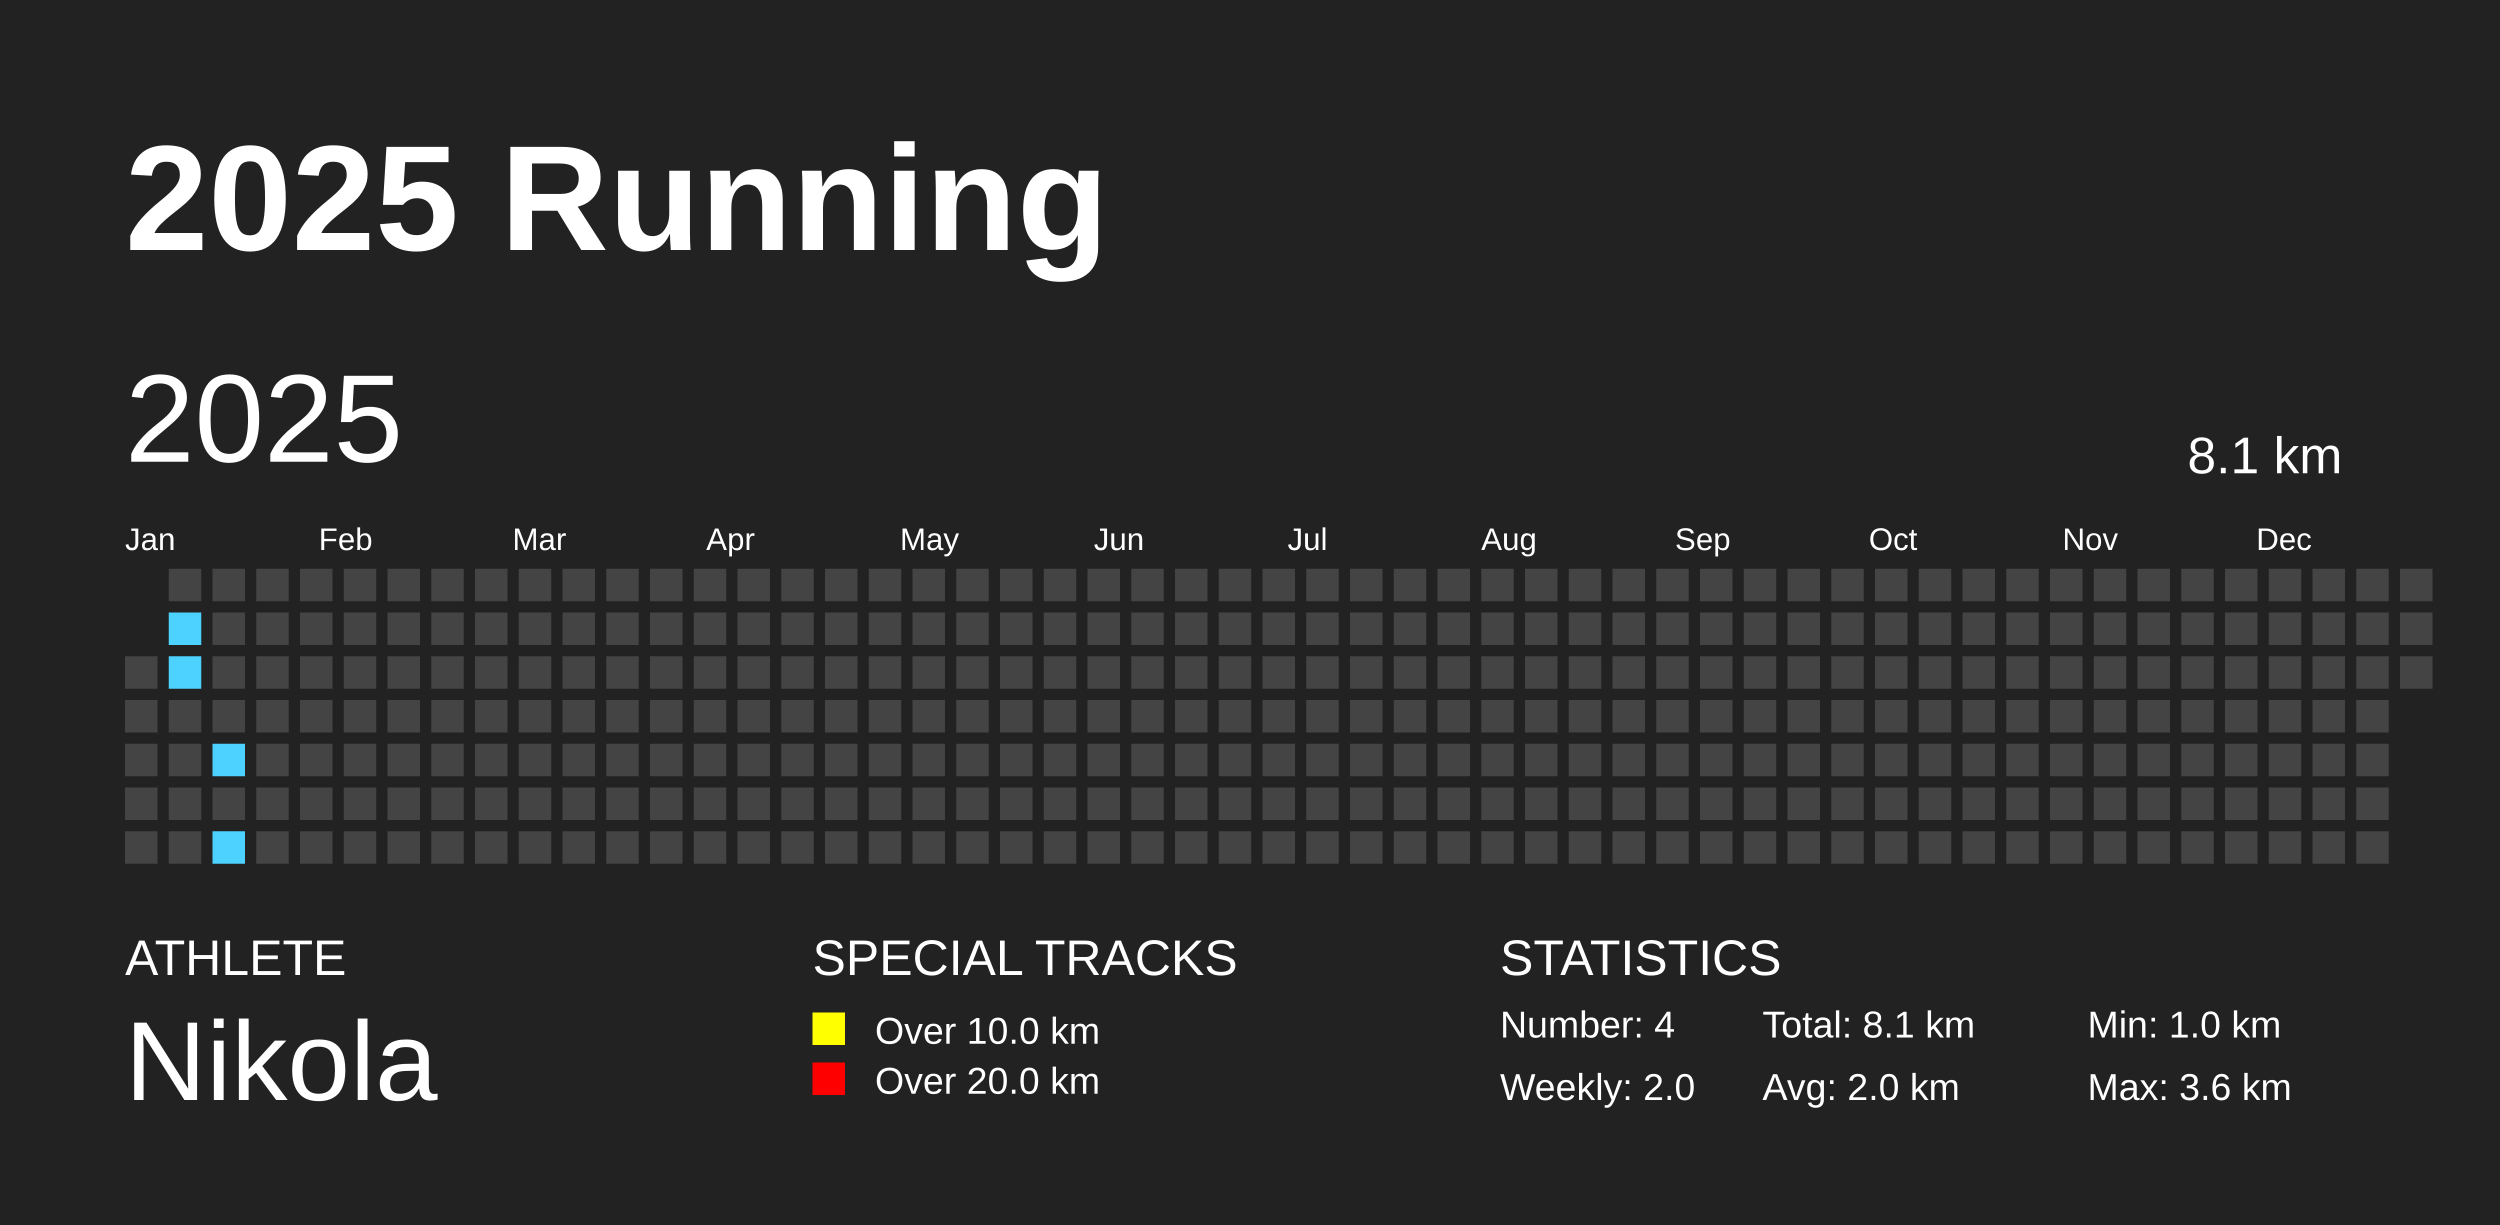
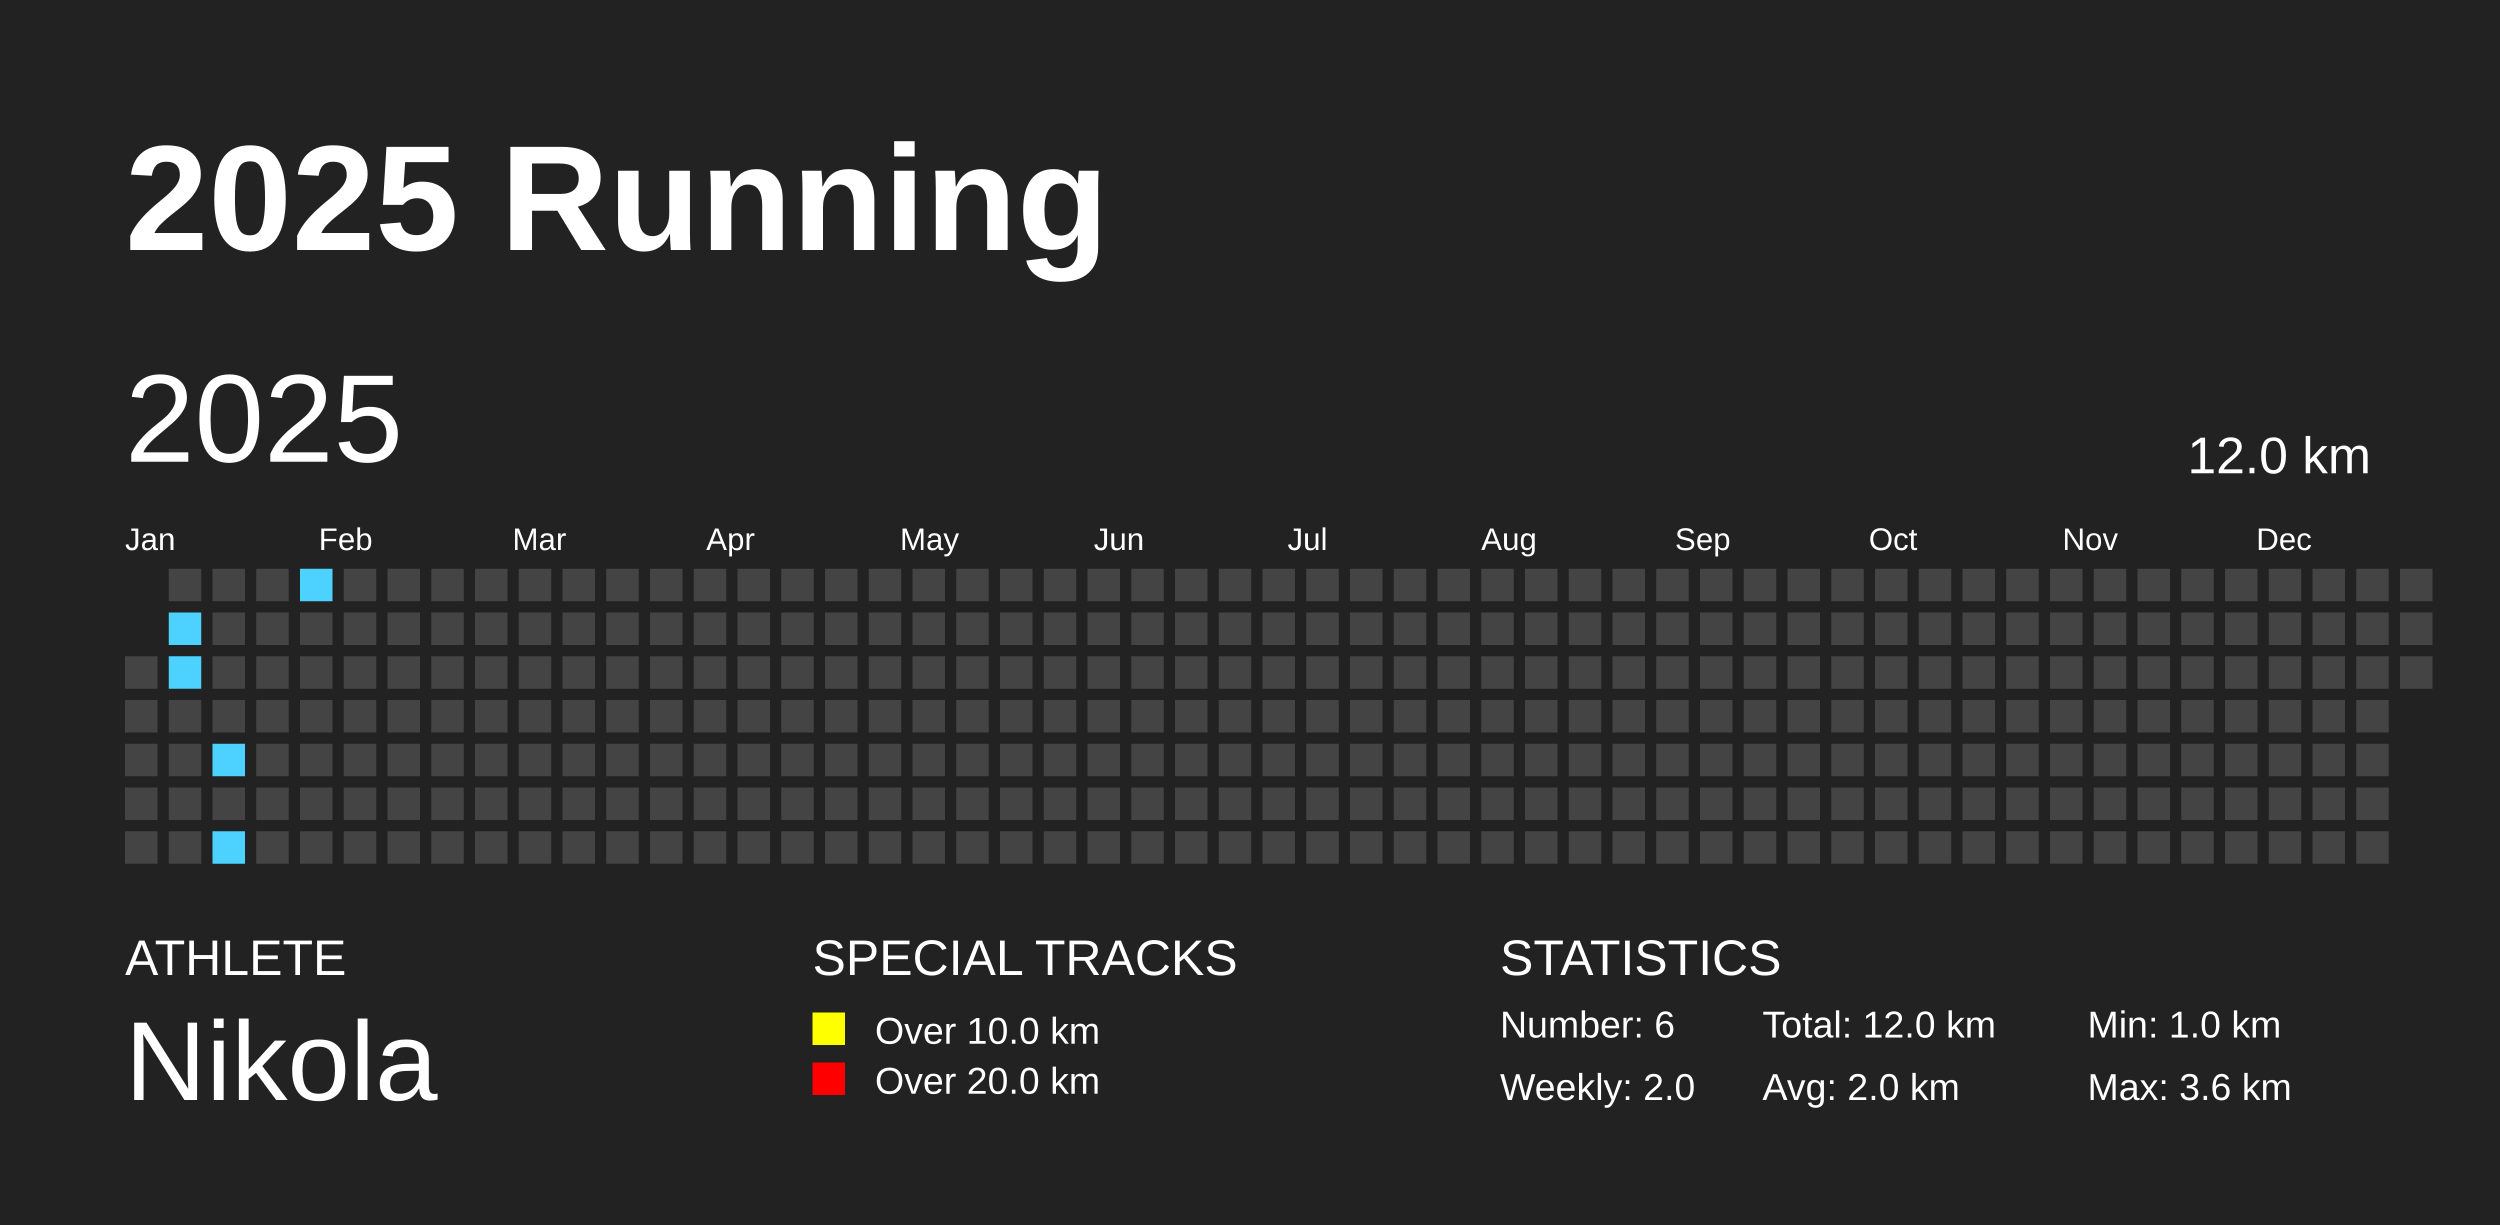
<svg xmlns="http://www.w3.org/2000/svg" baseProfile="full" height="98mm" version="1.1" viewBox="0,0,200,98" width="200mm">
  <defs />
  <rect fill="#222222" height="98" width="200" x="0" y="0" />
  <text fill="#FFFFFF" style="font-size:12px; font-family:Arial; font-weight:bold;" x="10" y="20">2025 Running</text>
  <text fill="#FFFFFF" style="font-size:4px; font-family:Arial" x="10" y="78">ATHLETE</text>
  <text fill="#FFFFFF" style="font-size:9px; font-family:Arial" x="10" y="88">Nikola</text>
  <text fill="#FFFFFF" style="font-size:4px; font-family:Arial" x="65" y="78">SPECIAL TRACKS</text>
  <rect fill="yellow" height="2.6" width="2.6" x="65" y="81" />
  <text fill="#FFFFFF" style="font-size:3px; font-family:Arial" x="70" y="83.5">Over 10.0 km</text>
  <rect fill="red" height="2.6" width="2.6" x="65" y="85" />
  <text fill="#FFFFFF" style="font-size:3px; font-family:Arial" x="70" y="87.5">Over 20.0 km</text>
  <text fill="#FFFFFF" style="font-size:4px; font-family:Arial" x="120" y="78">STATISTICS</text>
-   <text fill="#FFFFFF" style="font-size:3px; font-family:Arial" x="120" y="83">Number: 4</text>
+   <text fill="#FFFFFF" style="font-size:3px; font-family:Arial" x="120" y="83">Number: 6</text>
  <text fill="#FFFFFF" style="font-size:3px; font-family:Arial" x="120" y="88">Weekly: 2.0</text>
-   <text fill="#FFFFFF" style="font-size:3px; font-family:Arial" x="141" y="83">Total: 8.1 km</text>
+   <text fill="#FFFFFF" style="font-size:3px; font-family:Arial" x="141" y="83">Total: 12.0 km</text>
  <text fill="#FFFFFF" style="font-size:3px; font-family:Arial" x="141" y="88">Avg: 2.0 km</text>
  <text fill="#FFFFFF" style="font-size:3px; font-family:Arial" x="167" y="83">Min: 1.0 km</text>
  <text fill="#FFFFFF" style="font-size:3px; font-family:Arial" x="167" y="88">Max: 3.6 km</text>
  <text dominant-baseline="hanging" fill="#FFFFFF" style="font-size:10.0px; font-family:Arial;" x="10" y="30">2025</text>
-   <text dominant-baseline="hanging" fill="#FFFFFF" style="font-size:4.125px; font-family:Arial;" x="175" y="35">8.1 km</text>
+   <text dominant-baseline="hanging" fill="#FFFFFF" style="font-size:4.125px; font-family:Arial;" x="175" y="35">12.0 km</text>
  <text fill="#FFFFFF" style="font-size:2.5px; font-family:Arial" x="10.0" y="44">Jan</text>
  <text fill="#FFFFFF" style="font-size:2.5px; font-family:Arial" x="25.5" y="44">Feb</text>
  <text fill="#FFFFFF" style="font-size:2.5px; font-family:Arial" x="41.0" y="44">Mar</text>
  <text fill="#FFFFFF" style="font-size:2.5px; font-family:Arial" x="56.5" y="44">Apr</text>
  <text fill="#FFFFFF" style="font-size:2.5px; font-family:Arial" x="72.0" y="44">May</text>
  <text fill="#FFFFFF" style="font-size:2.5px; font-family:Arial" x="87.5" y="44">Jun</text>
  <text fill="#FFFFFF" style="font-size:2.5px; font-family:Arial" x="103.0" y="44">Jul</text>
  <text fill="#FFFFFF" style="font-size:2.5px; font-family:Arial" x="118.5" y="44">Aug</text>
  <text fill="#FFFFFF" style="font-size:2.5px; font-family:Arial" x="134.0" y="44">Sep</text>
  <text fill="#FFFFFF" style="font-size:2.5px; font-family:Arial" x="149.5" y="44">Oct</text>
  <text fill="#FFFFFF" style="font-size:2.5px; font-family:Arial" x="165.0" y="44">Nov</text>
  <text fill="#FFFFFF" style="font-size:2.5px; font-family:Arial" x="180.5" y="44">Dec</text>
  <rect fill="#444444" height="2.6" width="2.6" x="10.0" y="52.5" />
  <rect fill="#444444" height="2.6" width="2.6" x="10.0" y="56.0" />
  <rect fill="#444444" height="2.6" width="2.6" x="10.0" y="59.5" />
  <rect fill="#444444" height="2.6" width="2.6" x="10.0" y="63.0" />
  <rect fill="#444444" height="2.6" width="2.6" x="10.0" y="66.5" />
  <rect fill="#444444" height="2.6" width="2.6" x="13.5" y="45.5" />
  <rect fill="#4DD2FF" height="2.6" width="2.6" x="13.5" y="49.0" />
  <rect fill="#4DD2FF" height="2.6" width="2.6" x="13.5" y="52.5" />
  <rect fill="#444444" height="2.6" width="2.6" x="13.5" y="56.0" />
  <rect fill="#444444" height="2.6" width="2.6" x="13.5" y="59.5" />
  <rect fill="#444444" height="2.6" width="2.6" x="13.5" y="63.0" />
  <rect fill="#444444" height="2.6" width="2.6" x="13.5" y="66.5" />
  <rect fill="#444444" height="2.6" width="2.6" x="17.0" y="45.5" />
  <rect fill="#444444" height="2.6" width="2.6" x="17.0" y="49.0" />
  <rect fill="#444444" height="2.6" width="2.6" x="17.0" y="52.5" />
  <rect fill="#444444" height="2.6" width="2.6" x="17.0" y="56.0" />
  <rect fill="#4DD2FF" height="2.6" width="2.6" x="17.0" y="59.5" />
  <rect fill="#444444" height="2.6" width="2.6" x="17.0" y="63.0" />
  <rect fill="#4DD2FF" height="2.6" width="2.6" x="17.0" y="66.5" />
  <rect fill="#444444" height="2.6" width="2.6" x="20.5" y="45.5" />
  <rect fill="#444444" height="2.6" width="2.6" x="20.5" y="49.0" />
  <rect fill="#444444" height="2.6" width="2.6" x="20.5" y="52.5" />
  <rect fill="#444444" height="2.6" width="2.6" x="20.5" y="56.0" />
  <rect fill="#444444" height="2.6" width="2.6" x="20.5" y="59.5" />
  <rect fill="#444444" height="2.6" width="2.6" x="20.5" y="63.0" />
  <rect fill="#444444" height="2.6" width="2.6" x="20.5" y="66.5" />
-   <rect fill="#444444" height="2.6" width="2.6" x="24.0" y="45.5" />
+   <rect fill="#4DD2FF" height="2.6" width="2.6" x="24.0" y="45.5" />
  <rect fill="#444444" height="2.6" width="2.6" x="24.0" y="49.0" />
  <rect fill="#444444" height="2.6" width="2.6" x="24.0" y="52.5" />
  <rect fill="#444444" height="2.6" width="2.6" x="24.0" y="56.0" />
  <rect fill="#444444" height="2.6" width="2.6" x="24.0" y="59.5" />
  <rect fill="#444444" height="2.6" width="2.6" x="24.0" y="63.0" />
  <rect fill="#444444" height="2.6" width="2.6" x="24.0" y="66.5" />
  <rect fill="#444444" height="2.6" width="2.6" x="27.5" y="45.5" />
  <rect fill="#444444" height="2.6" width="2.6" x="27.5" y="49.0" />
  <rect fill="#444444" height="2.6" width="2.6" x="27.5" y="52.5" />
  <rect fill="#444444" height="2.6" width="2.6" x="27.5" y="56.0" />
  <rect fill="#444444" height="2.6" width="2.6" x="27.5" y="59.5" />
  <rect fill="#444444" height="2.6" width="2.6" x="27.5" y="63.0" />
  <rect fill="#444444" height="2.6" width="2.6" x="27.5" y="66.5" />
  <rect fill="#444444" height="2.6" width="2.6" x="31.0" y="45.5" />
  <rect fill="#444444" height="2.6" width="2.6" x="31.0" y="49.0" />
  <rect fill="#444444" height="2.6" width="2.6" x="31.0" y="52.5" />
  <rect fill="#444444" height="2.6" width="2.6" x="31.0" y="56.0" />
  <rect fill="#444444" height="2.6" width="2.6" x="31.0" y="59.5" />
  <rect fill="#444444" height="2.6" width="2.6" x="31.0" y="63.0" />
  <rect fill="#444444" height="2.6" width="2.6" x="31.0" y="66.5" />
  <rect fill="#444444" height="2.6" width="2.6" x="34.5" y="45.5" />
  <rect fill="#444444" height="2.6" width="2.6" x="34.5" y="49.0" />
  <rect fill="#444444" height="2.6" width="2.6" x="34.5" y="52.5" />
  <rect fill="#444444" height="2.6" width="2.6" x="34.5" y="56.0" />
  <rect fill="#444444" height="2.6" width="2.6" x="34.5" y="59.5" />
  <rect fill="#444444" height="2.6" width="2.6" x="34.5" y="63.0" />
  <rect fill="#444444" height="2.6" width="2.6" x="34.5" y="66.5" />
  <rect fill="#444444" height="2.6" width="2.6" x="38.0" y="45.5" />
  <rect fill="#444444" height="2.6" width="2.6" x="38.0" y="49.0" />
  <rect fill="#444444" height="2.6" width="2.6" x="38.0" y="52.5" />
  <rect fill="#444444" height="2.6" width="2.6" x="38.0" y="56.0" />
  <rect fill="#444444" height="2.6" width="2.6" x="38.0" y="59.5" />
  <rect fill="#444444" height="2.6" width="2.6" x="38.0" y="63.0" />
  <rect fill="#444444" height="2.6" width="2.6" x="38.0" y="66.5" />
  <rect fill="#444444" height="2.6" width="2.6" x="41.5" y="45.5" />
  <rect fill="#444444" height="2.6" width="2.6" x="41.5" y="49.0" />
  <rect fill="#444444" height="2.6" width="2.6" x="41.5" y="52.5" />
  <rect fill="#444444" height="2.6" width="2.6" x="41.5" y="56.0" />
  <rect fill="#444444" height="2.6" width="2.6" x="41.5" y="59.5" />
  <rect fill="#444444" height="2.6" width="2.6" x="41.5" y="63.0" />
  <rect fill="#444444" height="2.6" width="2.6" x="41.5" y="66.5" />
  <rect fill="#444444" height="2.6" width="2.6" x="45.0" y="45.5" />
  <rect fill="#444444" height="2.6" width="2.6" x="45.0" y="49.0" />
  <rect fill="#444444" height="2.6" width="2.6" x="45.0" y="52.5" />
  <rect fill="#444444" height="2.6" width="2.6" x="45.0" y="56.0" />
  <rect fill="#444444" height="2.6" width="2.6" x="45.0" y="59.5" />
  <rect fill="#444444" height="2.6" width="2.6" x="45.0" y="63.0" />
  <rect fill="#444444" height="2.6" width="2.6" x="45.0" y="66.5" />
  <rect fill="#444444" height="2.6" width="2.6" x="48.5" y="45.5" />
  <rect fill="#444444" height="2.6" width="2.6" x="48.5" y="49.0" />
  <rect fill="#444444" height="2.6" width="2.6" x="48.5" y="52.5" />
  <rect fill="#444444" height="2.6" width="2.6" x="48.5" y="56.0" />
  <rect fill="#444444" height="2.6" width="2.6" x="48.5" y="59.5" />
  <rect fill="#444444" height="2.6" width="2.6" x="48.5" y="63.0" />
  <rect fill="#444444" height="2.6" width="2.6" x="48.5" y="66.5" />
  <rect fill="#444444" height="2.6" width="2.6" x="52.0" y="45.5" />
  <rect fill="#444444" height="2.6" width="2.6" x="52.0" y="49.0" />
  <rect fill="#444444" height="2.6" width="2.6" x="52.0" y="52.5" />
  <rect fill="#444444" height="2.6" width="2.6" x="52.0" y="56.0" />
  <rect fill="#444444" height="2.6" width="2.6" x="52.0" y="59.5" />
  <rect fill="#444444" height="2.6" width="2.6" x="52.0" y="63.0" />
  <rect fill="#444444" height="2.6" width="2.6" x="52.0" y="66.5" />
  <rect fill="#444444" height="2.6" width="2.6" x="55.5" y="45.5" />
  <rect fill="#444444" height="2.6" width="2.6" x="55.5" y="49.0" />
  <rect fill="#444444" height="2.6" width="2.6" x="55.5" y="52.5" />
  <rect fill="#444444" height="2.6" width="2.6" x="55.5" y="56.0" />
  <rect fill="#444444" height="2.6" width="2.6" x="55.5" y="59.5" />
  <rect fill="#444444" height="2.6" width="2.6" x="55.5" y="63.0" />
  <rect fill="#444444" height="2.6" width="2.6" x="55.5" y="66.5" />
  <rect fill="#444444" height="2.6" width="2.6" x="59.0" y="45.5" />
  <rect fill="#444444" height="2.6" width="2.6" x="59.0" y="49.0" />
  <rect fill="#444444" height="2.6" width="2.6" x="59.0" y="52.5" />
  <rect fill="#444444" height="2.6" width="2.6" x="59.0" y="56.0" />
  <rect fill="#444444" height="2.6" width="2.6" x="59.0" y="59.5" />
  <rect fill="#444444" height="2.6" width="2.6" x="59.0" y="63.0" />
  <rect fill="#444444" height="2.6" width="2.6" x="59.0" y="66.5" />
  <rect fill="#444444" height="2.6" width="2.6" x="62.5" y="45.5" />
  <rect fill="#444444" height="2.6" width="2.6" x="62.5" y="49.0" />
  <rect fill="#444444" height="2.6" width="2.6" x="62.5" y="52.5" />
  <rect fill="#444444" height="2.6" width="2.6" x="62.5" y="56.0" />
  <rect fill="#444444" height="2.6" width="2.6" x="62.5" y="59.5" />
  <rect fill="#444444" height="2.6" width="2.6" x="62.5" y="63.0" />
  <rect fill="#444444" height="2.6" width="2.6" x="62.5" y="66.5" />
  <rect fill="#444444" height="2.6" width="2.6" x="66.0" y="45.5" />
  <rect fill="#444444" height="2.6" width="2.6" x="66.0" y="49.0" />
  <rect fill="#444444" height="2.6" width="2.6" x="66.0" y="52.5" />
  <rect fill="#444444" height="2.6" width="2.6" x="66.0" y="56.0" />
  <rect fill="#444444" height="2.6" width="2.6" x="66.0" y="59.5" />
  <rect fill="#444444" height="2.6" width="2.6" x="66.0" y="63.0" />
  <rect fill="#444444" height="2.6" width="2.6" x="66.0" y="66.5" />
  <rect fill="#444444" height="2.6" width="2.6" x="69.5" y="45.5" />
  <rect fill="#444444" height="2.6" width="2.6" x="69.5" y="49.0" />
  <rect fill="#444444" height="2.6" width="2.6" x="69.5" y="52.5" />
  <rect fill="#444444" height="2.6" width="2.6" x="69.5" y="56.0" />
  <rect fill="#444444" height="2.6" width="2.6" x="69.5" y="59.5" />
  <rect fill="#444444" height="2.6" width="2.6" x="69.5" y="63.0" />
  <rect fill="#444444" height="2.6" width="2.6" x="69.5" y="66.5" />
  <rect fill="#444444" height="2.6" width="2.6" x="73.0" y="45.5" />
  <rect fill="#444444" height="2.6" width="2.6" x="73.0" y="49.0" />
  <rect fill="#444444" height="2.6" width="2.6" x="73.0" y="52.5" />
  <rect fill="#444444" height="2.6" width="2.6" x="73.0" y="56.0" />
  <rect fill="#444444" height="2.6" width="2.6" x="73.0" y="59.5" />
  <rect fill="#444444" height="2.6" width="2.6" x="73.0" y="63.0" />
  <rect fill="#444444" height="2.6" width="2.6" x="73.0" y="66.5" />
  <rect fill="#444444" height="2.6" width="2.6" x="76.5" y="45.5" />
  <rect fill="#444444" height="2.6" width="2.6" x="76.5" y="49.0" />
  <rect fill="#444444" height="2.6" width="2.6" x="76.5" y="52.5" />
  <rect fill="#444444" height="2.6" width="2.6" x="76.5" y="56.0" />
  <rect fill="#444444" height="2.6" width="2.6" x="76.5" y="59.5" />
  <rect fill="#444444" height="2.6" width="2.6" x="76.5" y="63.0" />
  <rect fill="#444444" height="2.6" width="2.6" x="76.5" y="66.5" />
  <rect fill="#444444" height="2.6" width="2.6" x="80.0" y="45.5" />
  <rect fill="#444444" height="2.6" width="2.6" x="80.0" y="49.0" />
  <rect fill="#444444" height="2.6" width="2.6" x="80.0" y="52.5" />
  <rect fill="#444444" height="2.6" width="2.6" x="80.0" y="56.0" />
  <rect fill="#444444" height="2.6" width="2.6" x="80.0" y="59.5" />
  <rect fill="#444444" height="2.6" width="2.6" x="80.0" y="63.0" />
  <rect fill="#444444" height="2.6" width="2.6" x="80.0" y="66.5" />
  <rect fill="#444444" height="2.6" width="2.6" x="83.5" y="45.5" />
  <rect fill="#444444" height="2.6" width="2.6" x="83.5" y="49.0" />
  <rect fill="#444444" height="2.6" width="2.6" x="83.5" y="52.5" />
  <rect fill="#444444" height="2.6" width="2.6" x="83.5" y="56.0" />
  <rect fill="#444444" height="2.6" width="2.6" x="83.5" y="59.5" />
  <rect fill="#444444" height="2.6" width="2.6" x="83.5" y="63.0" />
  <rect fill="#444444" height="2.6" width="2.6" x="83.5" y="66.5" />
  <rect fill="#444444" height="2.6" width="2.6" x="87.0" y="45.5" />
  <rect fill="#444444" height="2.6" width="2.6" x="87.0" y="49.0" />
  <rect fill="#444444" height="2.6" width="2.6" x="87.0" y="52.5" />
  <rect fill="#444444" height="2.6" width="2.6" x="87.0" y="56.0" />
  <rect fill="#444444" height="2.6" width="2.6" x="87.0" y="59.5" />
  <rect fill="#444444" height="2.6" width="2.6" x="87.0" y="63.0" />
  <rect fill="#444444" height="2.6" width="2.6" x="87.0" y="66.5" />
  <rect fill="#444444" height="2.6" width="2.6" x="90.5" y="45.5" />
  <rect fill="#444444" height="2.6" width="2.6" x="90.5" y="49.0" />
  <rect fill="#444444" height="2.6" width="2.6" x="90.5" y="52.5" />
  <rect fill="#444444" height="2.6" width="2.6" x="90.5" y="56.0" />
  <rect fill="#444444" height="2.6" width="2.6" x="90.5" y="59.5" />
  <rect fill="#444444" height="2.6" width="2.6" x="90.5" y="63.0" />
  <rect fill="#444444" height="2.6" width="2.6" x="90.5" y="66.5" />
  <rect fill="#444444" height="2.6" width="2.6" x="94.0" y="45.5" />
  <rect fill="#444444" height="2.6" width="2.6" x="94.0" y="49.0" />
  <rect fill="#444444" height="2.6" width="2.6" x="94.0" y="52.5" />
  <rect fill="#444444" height="2.6" width="2.6" x="94.0" y="56.0" />
  <rect fill="#444444" height="2.6" width="2.6" x="94.0" y="59.5" />
  <rect fill="#444444" height="2.6" width="2.6" x="94.0" y="63.0" />
  <rect fill="#444444" height="2.6" width="2.6" x="94.0" y="66.5" />
  <rect fill="#444444" height="2.6" width="2.6" x="97.5" y="45.5" />
  <rect fill="#444444" height="2.6" width="2.6" x="97.5" y="49.0" />
  <rect fill="#444444" height="2.6" width="2.6" x="97.5" y="52.5" />
  <rect fill="#444444" height="2.6" width="2.6" x="97.5" y="56.0" />
  <rect fill="#444444" height="2.6" width="2.6" x="97.5" y="59.5" />
  <rect fill="#444444" height="2.6" width="2.6" x="97.5" y="63.0" />
  <rect fill="#444444" height="2.6" width="2.6" x="97.5" y="66.5" />
  <rect fill="#444444" height="2.6" width="2.6" x="101.0" y="45.5" />
  <rect fill="#444444" height="2.6" width="2.6" x="101.0" y="49.0" />
  <rect fill="#444444" height="2.6" width="2.6" x="101.0" y="52.5" />
  <rect fill="#444444" height="2.6" width="2.6" x="101.0" y="56.0" />
  <rect fill="#444444" height="2.6" width="2.6" x="101.0" y="59.5" />
  <rect fill="#444444" height="2.6" width="2.6" x="101.0" y="63.0" />
  <rect fill="#444444" height="2.6" width="2.6" x="101.0" y="66.5" />
  <rect fill="#444444" height="2.6" width="2.6" x="104.5" y="45.5" />
  <rect fill="#444444" height="2.6" width="2.6" x="104.5" y="49.0" />
  <rect fill="#444444" height="2.6" width="2.6" x="104.5" y="52.5" />
  <rect fill="#444444" height="2.6" width="2.6" x="104.5" y="56.0" />
  <rect fill="#444444" height="2.6" width="2.6" x="104.5" y="59.5" />
  <rect fill="#444444" height="2.6" width="2.6" x="104.5" y="63.0" />
  <rect fill="#444444" height="2.6" width="2.6" x="104.5" y="66.5" />
  <rect fill="#444444" height="2.6" width="2.6" x="108.0" y="45.5" />
  <rect fill="#444444" height="2.6" width="2.6" x="108.0" y="49.0" />
  <rect fill="#444444" height="2.6" width="2.6" x="108.0" y="52.5" />
  <rect fill="#444444" height="2.6" width="2.6" x="108.0" y="56.0" />
  <rect fill="#444444" height="2.6" width="2.6" x="108.0" y="59.5" />
  <rect fill="#444444" height="2.6" width="2.6" x="108.0" y="63.0" />
  <rect fill="#444444" height="2.6" width="2.6" x="108.0" y="66.5" />
  <rect fill="#444444" height="2.6" width="2.6" x="111.5" y="45.5" />
  <rect fill="#444444" height="2.6" width="2.6" x="111.5" y="49.0" />
  <rect fill="#444444" height="2.6" width="2.6" x="111.5" y="52.5" />
  <rect fill="#444444" height="2.6" width="2.6" x="111.5" y="56.0" />
  <rect fill="#444444" height="2.6" width="2.6" x="111.5" y="59.5" />
  <rect fill="#444444" height="2.6" width="2.6" x="111.5" y="63.0" />
  <rect fill="#444444" height="2.6" width="2.6" x="111.5" y="66.5" />
  <rect fill="#444444" height="2.6" width="2.6" x="115.0" y="45.5" />
  <rect fill="#444444" height="2.6" width="2.6" x="115.0" y="49.0" />
  <rect fill="#444444" height="2.6" width="2.6" x="115.0" y="52.5" />
  <rect fill="#444444" height="2.6" width="2.6" x="115.0" y="56.0" />
  <rect fill="#444444" height="2.6" width="2.6" x="115.0" y="59.5" />
  <rect fill="#444444" height="2.6" width="2.6" x="115.0" y="63.0" />
  <rect fill="#444444" height="2.6" width="2.6" x="115.0" y="66.5" />
  <rect fill="#444444" height="2.6" width="2.6" x="118.5" y="45.5" />
  <rect fill="#444444" height="2.6" width="2.6" x="118.5" y="49.0" />
  <rect fill="#444444" height="2.6" width="2.6" x="118.5" y="52.5" />
  <rect fill="#444444" height="2.6" width="2.6" x="118.5" y="56.0" />
  <rect fill="#444444" height="2.6" width="2.6" x="118.5" y="59.5" />
  <rect fill="#444444" height="2.6" width="2.6" x="118.5" y="63.0" />
  <rect fill="#444444" height="2.6" width="2.6" x="118.5" y="66.5" />
  <rect fill="#444444" height="2.6" width="2.6" x="122.0" y="45.5" />
  <rect fill="#444444" height="2.6" width="2.6" x="122.0" y="49.0" />
  <rect fill="#444444" height="2.6" width="2.6" x="122.0" y="52.5" />
  <rect fill="#444444" height="2.6" width="2.6" x="122.0" y="56.0" />
  <rect fill="#444444" height="2.6" width="2.6" x="122.0" y="59.5" />
  <rect fill="#444444" height="2.6" width="2.6" x="122.0" y="63.0" />
  <rect fill="#444444" height="2.6" width="2.6" x="122.0" y="66.5" />
  <rect fill="#444444" height="2.6" width="2.6" x="125.5" y="45.5" />
  <rect fill="#444444" height="2.6" width="2.6" x="125.5" y="49.0" />
  <rect fill="#444444" height="2.6" width="2.6" x="125.5" y="52.5" />
  <rect fill="#444444" height="2.6" width="2.6" x="125.5" y="56.0" />
  <rect fill="#444444" height="2.6" width="2.6" x="125.5" y="59.5" />
  <rect fill="#444444" height="2.6" width="2.6" x="125.5" y="63.0" />
  <rect fill="#444444" height="2.6" width="2.6" x="125.5" y="66.5" />
  <rect fill="#444444" height="2.6" width="2.6" x="129.0" y="45.5" />
  <rect fill="#444444" height="2.6" width="2.6" x="129.0" y="49.0" />
  <rect fill="#444444" height="2.6" width="2.6" x="129.0" y="52.5" />
  <rect fill="#444444" height="2.6" width="2.6" x="129.0" y="56.0" />
  <rect fill="#444444" height="2.6" width="2.6" x="129.0" y="59.5" />
  <rect fill="#444444" height="2.6" width="2.6" x="129.0" y="63.0" />
  <rect fill="#444444" height="2.6" width="2.6" x="129.0" y="66.5" />
  <rect fill="#444444" height="2.6" width="2.6" x="132.5" y="45.5" />
  <rect fill="#444444" height="2.6" width="2.6" x="132.5" y="49.0" />
  <rect fill="#444444" height="2.6" width="2.6" x="132.5" y="52.5" />
  <rect fill="#444444" height="2.6" width="2.6" x="132.5" y="56.0" />
  <rect fill="#444444" height="2.6" width="2.6" x="132.5" y="59.5" />
  <rect fill="#444444" height="2.6" width="2.6" x="132.5" y="63.0" />
  <rect fill="#444444" height="2.6" width="2.6" x="132.5" y="66.5" />
  <rect fill="#444444" height="2.6" width="2.6" x="136.0" y="45.5" />
  <rect fill="#444444" height="2.6" width="2.6" x="136.0" y="49.0" />
  <rect fill="#444444" height="2.6" width="2.6" x="136.0" y="52.5" />
  <rect fill="#444444" height="2.6" width="2.6" x="136.0" y="56.0" />
  <rect fill="#444444" height="2.6" width="2.6" x="136.0" y="59.5" />
  <rect fill="#444444" height="2.6" width="2.6" x="136.0" y="63.0" />
  <rect fill="#444444" height="2.6" width="2.6" x="136.0" y="66.5" />
  <rect fill="#444444" height="2.6" width="2.6" x="139.5" y="45.5" />
  <rect fill="#444444" height="2.6" width="2.6" x="139.5" y="49.0" />
  <rect fill="#444444" height="2.6" width="2.6" x="139.5" y="52.5" />
  <rect fill="#444444" height="2.6" width="2.6" x="139.5" y="56.0" />
  <rect fill="#444444" height="2.6" width="2.6" x="139.5" y="59.5" />
  <rect fill="#444444" height="2.6" width="2.6" x="139.5" y="63.0" />
  <rect fill="#444444" height="2.6" width="2.6" x="139.5" y="66.5" />
  <rect fill="#444444" height="2.6" width="2.6" x="143.0" y="45.5" />
  <rect fill="#444444" height="2.6" width="2.6" x="143.0" y="49.0" />
  <rect fill="#444444" height="2.6" width="2.6" x="143.0" y="52.5" />
  <rect fill="#444444" height="2.6" width="2.6" x="143.0" y="56.0" />
  <rect fill="#444444" height="2.6" width="2.6" x="143.0" y="59.5" />
  <rect fill="#444444" height="2.6" width="2.6" x="143.0" y="63.0" />
  <rect fill="#444444" height="2.6" width="2.6" x="143.0" y="66.5" />
  <rect fill="#444444" height="2.6" width="2.6" x="146.5" y="45.5" />
  <rect fill="#444444" height="2.6" width="2.6" x="146.5" y="49.0" />
  <rect fill="#444444" height="2.6" width="2.6" x="146.5" y="52.5" />
  <rect fill="#444444" height="2.6" width="2.6" x="146.5" y="56.0" />
  <rect fill="#444444" height="2.6" width="2.6" x="146.5" y="59.5" />
  <rect fill="#444444" height="2.6" width="2.6" x="146.5" y="63.0" />
  <rect fill="#444444" height="2.6" width="2.6" x="146.5" y="66.5" />
  <rect fill="#444444" height="2.6" width="2.6" x="150.0" y="45.5" />
  <rect fill="#444444" height="2.6" width="2.6" x="150.0" y="49.0" />
  <rect fill="#444444" height="2.6" width="2.6" x="150.0" y="52.5" />
  <rect fill="#444444" height="2.6" width="2.6" x="150.0" y="56.0" />
  <rect fill="#444444" height="2.6" width="2.6" x="150.0" y="59.5" />
  <rect fill="#444444" height="2.6" width="2.6" x="150.0" y="63.0" />
  <rect fill="#444444" height="2.6" width="2.6" x="150.0" y="66.5" />
  <rect fill="#444444" height="2.6" width="2.6" x="153.5" y="45.5" />
  <rect fill="#444444" height="2.6" width="2.6" x="153.5" y="49.0" />
  <rect fill="#444444" height="2.6" width="2.6" x="153.5" y="52.5" />
  <rect fill="#444444" height="2.6" width="2.6" x="153.5" y="56.0" />
  <rect fill="#444444" height="2.6" width="2.6" x="153.5" y="59.5" />
  <rect fill="#444444" height="2.6" width="2.6" x="153.5" y="63.0" />
  <rect fill="#444444" height="2.6" width="2.6" x="153.5" y="66.5" />
  <rect fill="#444444" height="2.6" width="2.6" x="157.0" y="45.5" />
  <rect fill="#444444" height="2.6" width="2.6" x="157.0" y="49.0" />
  <rect fill="#444444" height="2.6" width="2.6" x="157.0" y="52.5" />
  <rect fill="#444444" height="2.6" width="2.6" x="157.0" y="56.0" />
  <rect fill="#444444" height="2.6" width="2.6" x="157.0" y="59.5" />
  <rect fill="#444444" height="2.6" width="2.6" x="157.0" y="63.0" />
  <rect fill="#444444" height="2.6" width="2.6" x="157.0" y="66.5" />
  <rect fill="#444444" height="2.6" width="2.6" x="160.5" y="45.5" />
  <rect fill="#444444" height="2.6" width="2.6" x="160.5" y="49.0" />
  <rect fill="#444444" height="2.6" width="2.6" x="160.5" y="52.5" />
  <rect fill="#444444" height="2.6" width="2.6" x="160.5" y="56.0" />
  <rect fill="#444444" height="2.6" width="2.6" x="160.5" y="59.5" />
  <rect fill="#444444" height="2.6" width="2.6" x="160.5" y="63.0" />
  <rect fill="#444444" height="2.6" width="2.6" x="160.5" y="66.5" />
  <rect fill="#444444" height="2.6" width="2.6" x="164.0" y="45.5" />
  <rect fill="#444444" height="2.6" width="2.6" x="164.0" y="49.0" />
  <rect fill="#444444" height="2.6" width="2.6" x="164.0" y="52.5" />
  <rect fill="#444444" height="2.6" width="2.6" x="164.0" y="56.0" />
  <rect fill="#444444" height="2.6" width="2.6" x="164.0" y="59.5" />
  <rect fill="#444444" height="2.6" width="2.6" x="164.0" y="63.0" />
  <rect fill="#444444" height="2.6" width="2.6" x="164.0" y="66.5" />
  <rect fill="#444444" height="2.6" width="2.6" x="167.5" y="45.5" />
  <rect fill="#444444" height="2.6" width="2.6" x="167.5" y="49.0" />
  <rect fill="#444444" height="2.6" width="2.6" x="167.5" y="52.5" />
  <rect fill="#444444" height="2.6" width="2.6" x="167.5" y="56.0" />
  <rect fill="#444444" height="2.6" width="2.6" x="167.5" y="59.5" />
  <rect fill="#444444" height="2.6" width="2.6" x="167.5" y="63.0" />
  <rect fill="#444444" height="2.6" width="2.6" x="167.5" y="66.5" />
  <rect fill="#444444" height="2.6" width="2.6" x="171.0" y="45.5" />
  <rect fill="#444444" height="2.6" width="2.6" x="171.0" y="49.0" />
  <rect fill="#444444" height="2.6" width="2.6" x="171.0" y="52.5" />
  <rect fill="#444444" height="2.6" width="2.6" x="171.0" y="56.0" />
  <rect fill="#444444" height="2.6" width="2.6" x="171.0" y="59.5" />
  <rect fill="#444444" height="2.6" width="2.6" x="171.0" y="63.0" />
  <rect fill="#444444" height="2.6" width="2.6" x="171.0" y="66.5" />
  <rect fill="#444444" height="2.6" width="2.6" x="174.5" y="45.5" />
  <rect fill="#444444" height="2.6" width="2.6" x="174.5" y="49.0" />
  <rect fill="#444444" height="2.6" width="2.6" x="174.5" y="52.5" />
  <rect fill="#444444" height="2.6" width="2.6" x="174.5" y="56.0" />
  <rect fill="#444444" height="2.6" width="2.6" x="174.5" y="59.5" />
  <rect fill="#444444" height="2.6" width="2.6" x="174.5" y="63.0" />
  <rect fill="#444444" height="2.6" width="2.6" x="174.5" y="66.5" />
  <rect fill="#444444" height="2.6" width="2.6" x="178.0" y="45.5" />
  <rect fill="#444444" height="2.6" width="2.6" x="178.0" y="49.0" />
  <rect fill="#444444" height="2.6" width="2.6" x="178.0" y="52.5" />
  <rect fill="#444444" height="2.6" width="2.6" x="178.0" y="56.0" />
  <rect fill="#444444" height="2.6" width="2.6" x="178.0" y="59.5" />
  <rect fill="#444444" height="2.6" width="2.6" x="178.0" y="63.0" />
  <rect fill="#444444" height="2.6" width="2.6" x="178.0" y="66.5" />
  <rect fill="#444444" height="2.6" width="2.6" x="181.5" y="45.5" />
  <rect fill="#444444" height="2.6" width="2.6" x="181.5" y="49.0" />
  <rect fill="#444444" height="2.6" width="2.6" x="181.5" y="52.5" />
  <rect fill="#444444" height="2.6" width="2.6" x="181.5" y="56.0" />
  <rect fill="#444444" height="2.6" width="2.6" x="181.5" y="59.5" />
  <rect fill="#444444" height="2.6" width="2.6" x="181.5" y="63.0" />
  <rect fill="#444444" height="2.6" width="2.6" x="181.5" y="66.5" />
  <rect fill="#444444" height="2.6" width="2.6" x="185.0" y="45.5" />
  <rect fill="#444444" height="2.6" width="2.6" x="185.0" y="49.0" />
  <rect fill="#444444" height="2.6" width="2.6" x="185.0" y="52.5" />
  <rect fill="#444444" height="2.6" width="2.6" x="185.0" y="56.0" />
  <rect fill="#444444" height="2.6" width="2.6" x="185.0" y="59.5" />
  <rect fill="#444444" height="2.6" width="2.6" x="185.0" y="63.0" />
  <rect fill="#444444" height="2.6" width="2.6" x="185.0" y="66.5" />
  <rect fill="#444444" height="2.6" width="2.6" x="188.5" y="45.5" />
  <rect fill="#444444" height="2.6" width="2.6" x="188.5" y="49.0" />
  <rect fill="#444444" height="2.6" width="2.6" x="188.5" y="52.5" />
  <rect fill="#444444" height="2.6" width="2.6" x="188.5" y="56.0" />
  <rect fill="#444444" height="2.6" width="2.6" x="188.5" y="59.5" />
  <rect fill="#444444" height="2.6" width="2.6" x="188.5" y="63.0" />
  <rect fill="#444444" height="2.6" width="2.6" x="188.5" y="66.5" />
  <rect fill="#444444" height="2.6" width="2.6" x="192.0" y="45.5" />
  <rect fill="#444444" height="2.6" width="2.6" x="192.0" y="49.0" />
  <rect fill="#444444" height="2.6" width="2.6" x="192.0" y="52.5" />
</svg>
